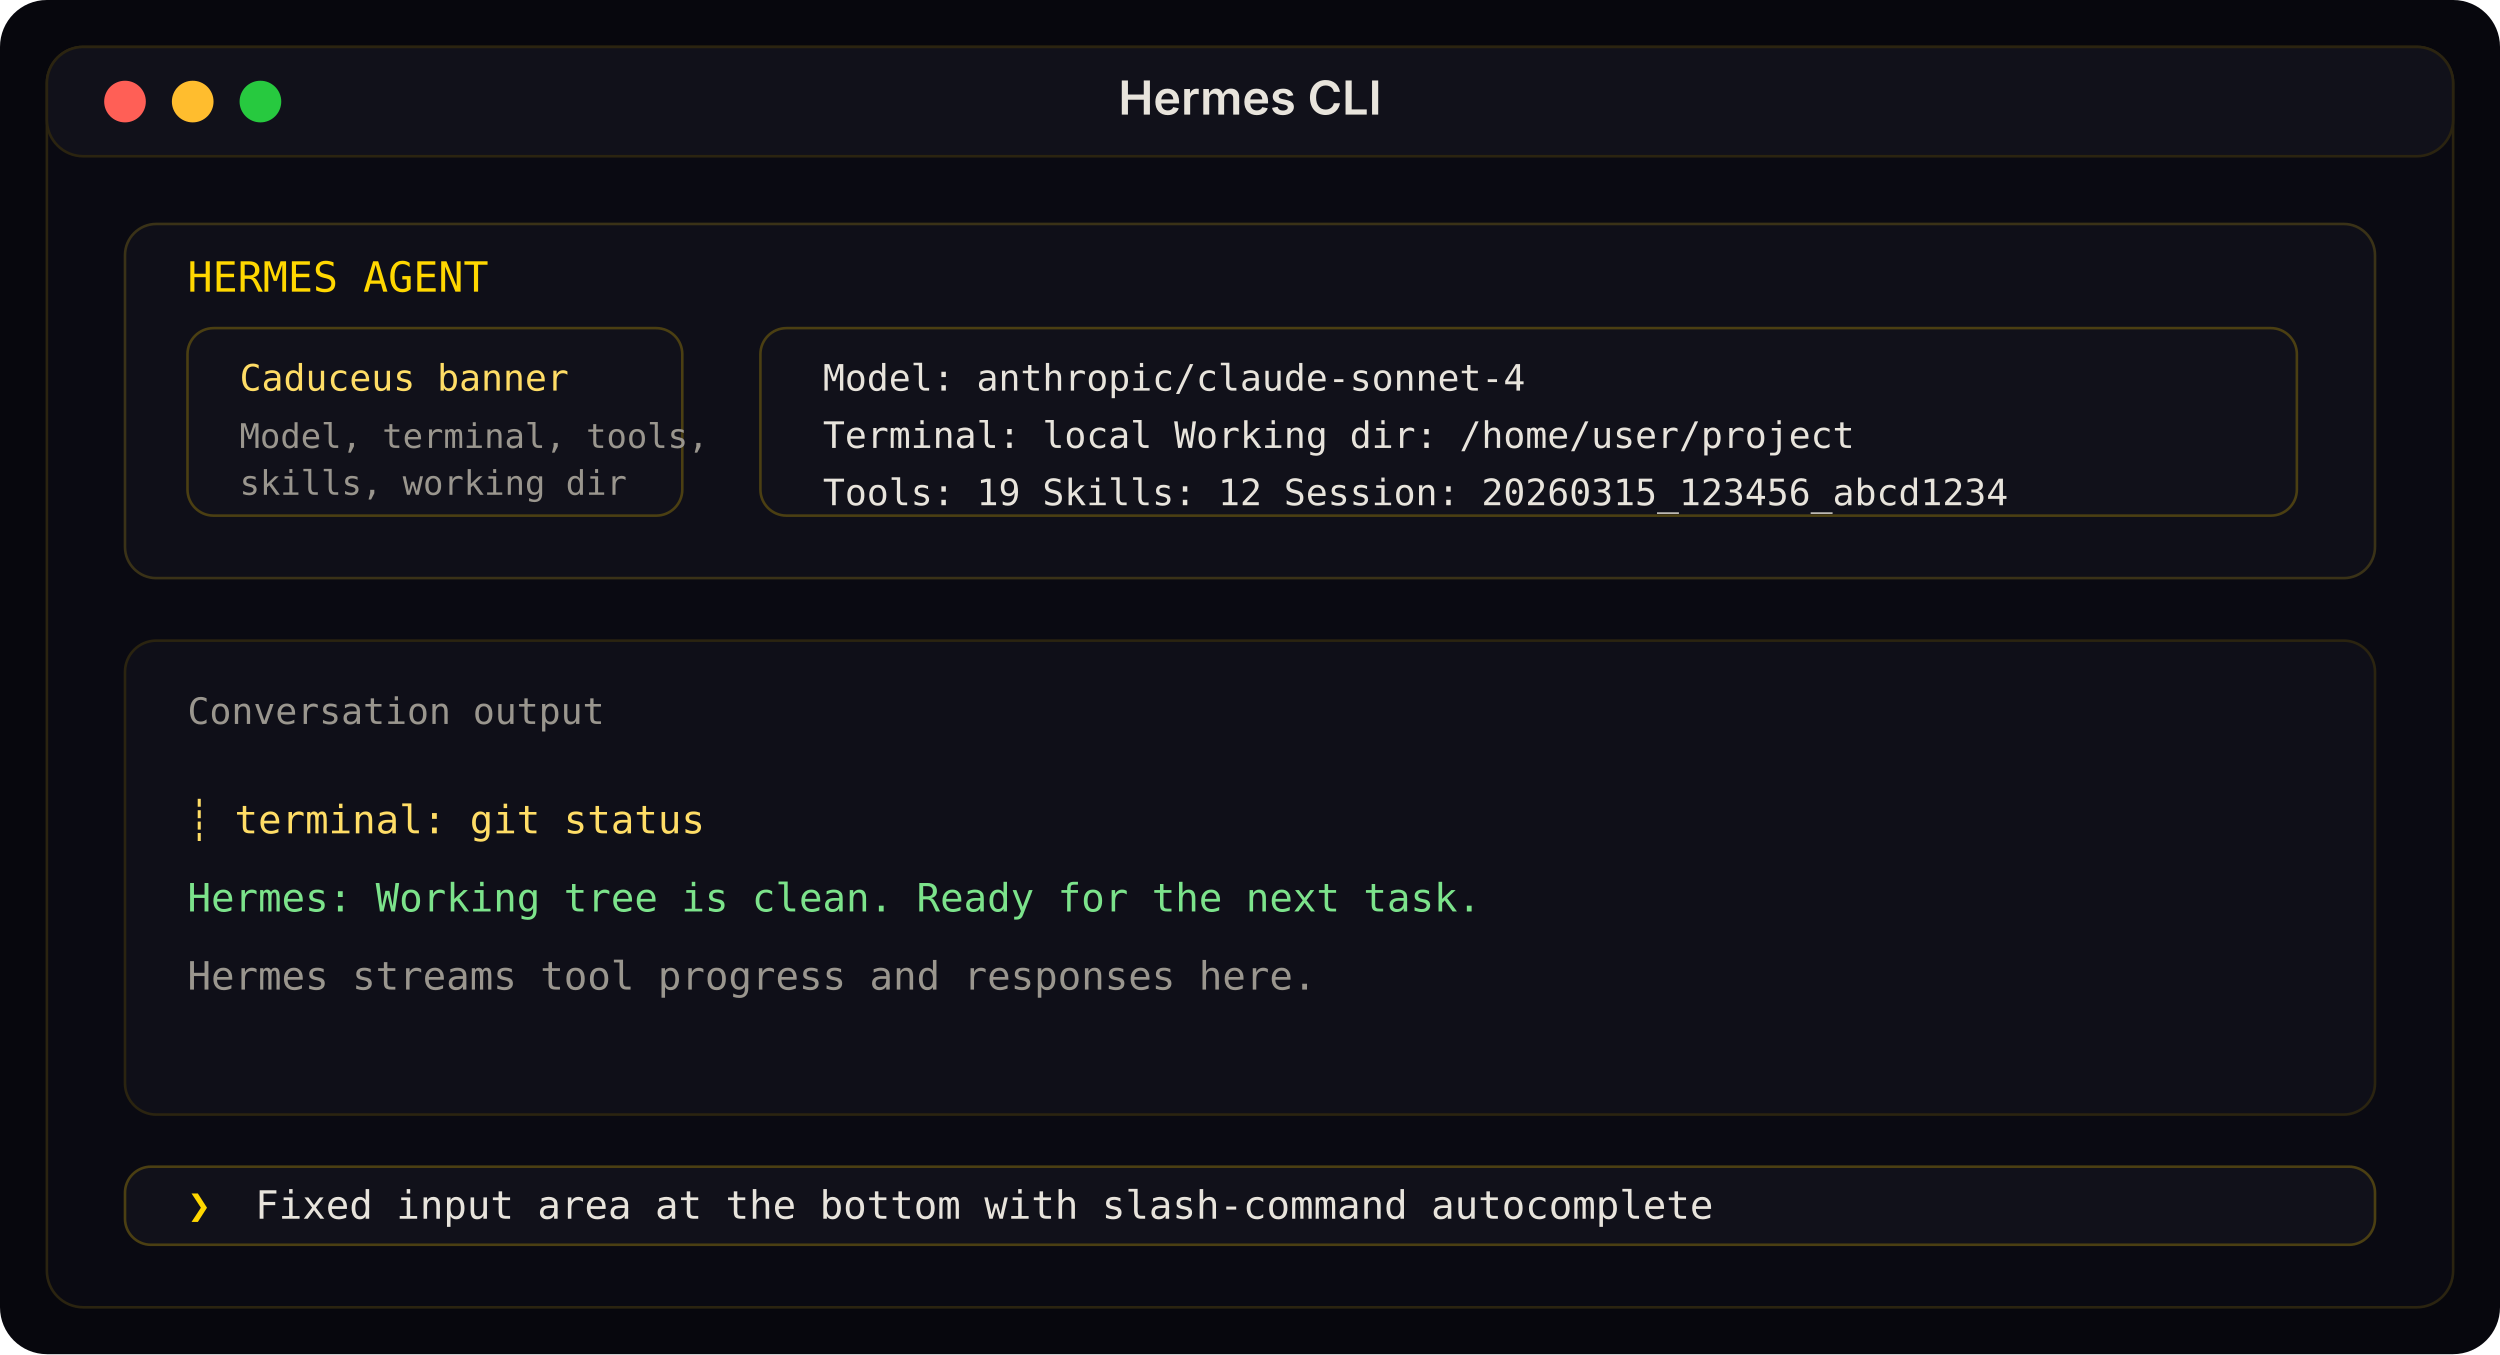
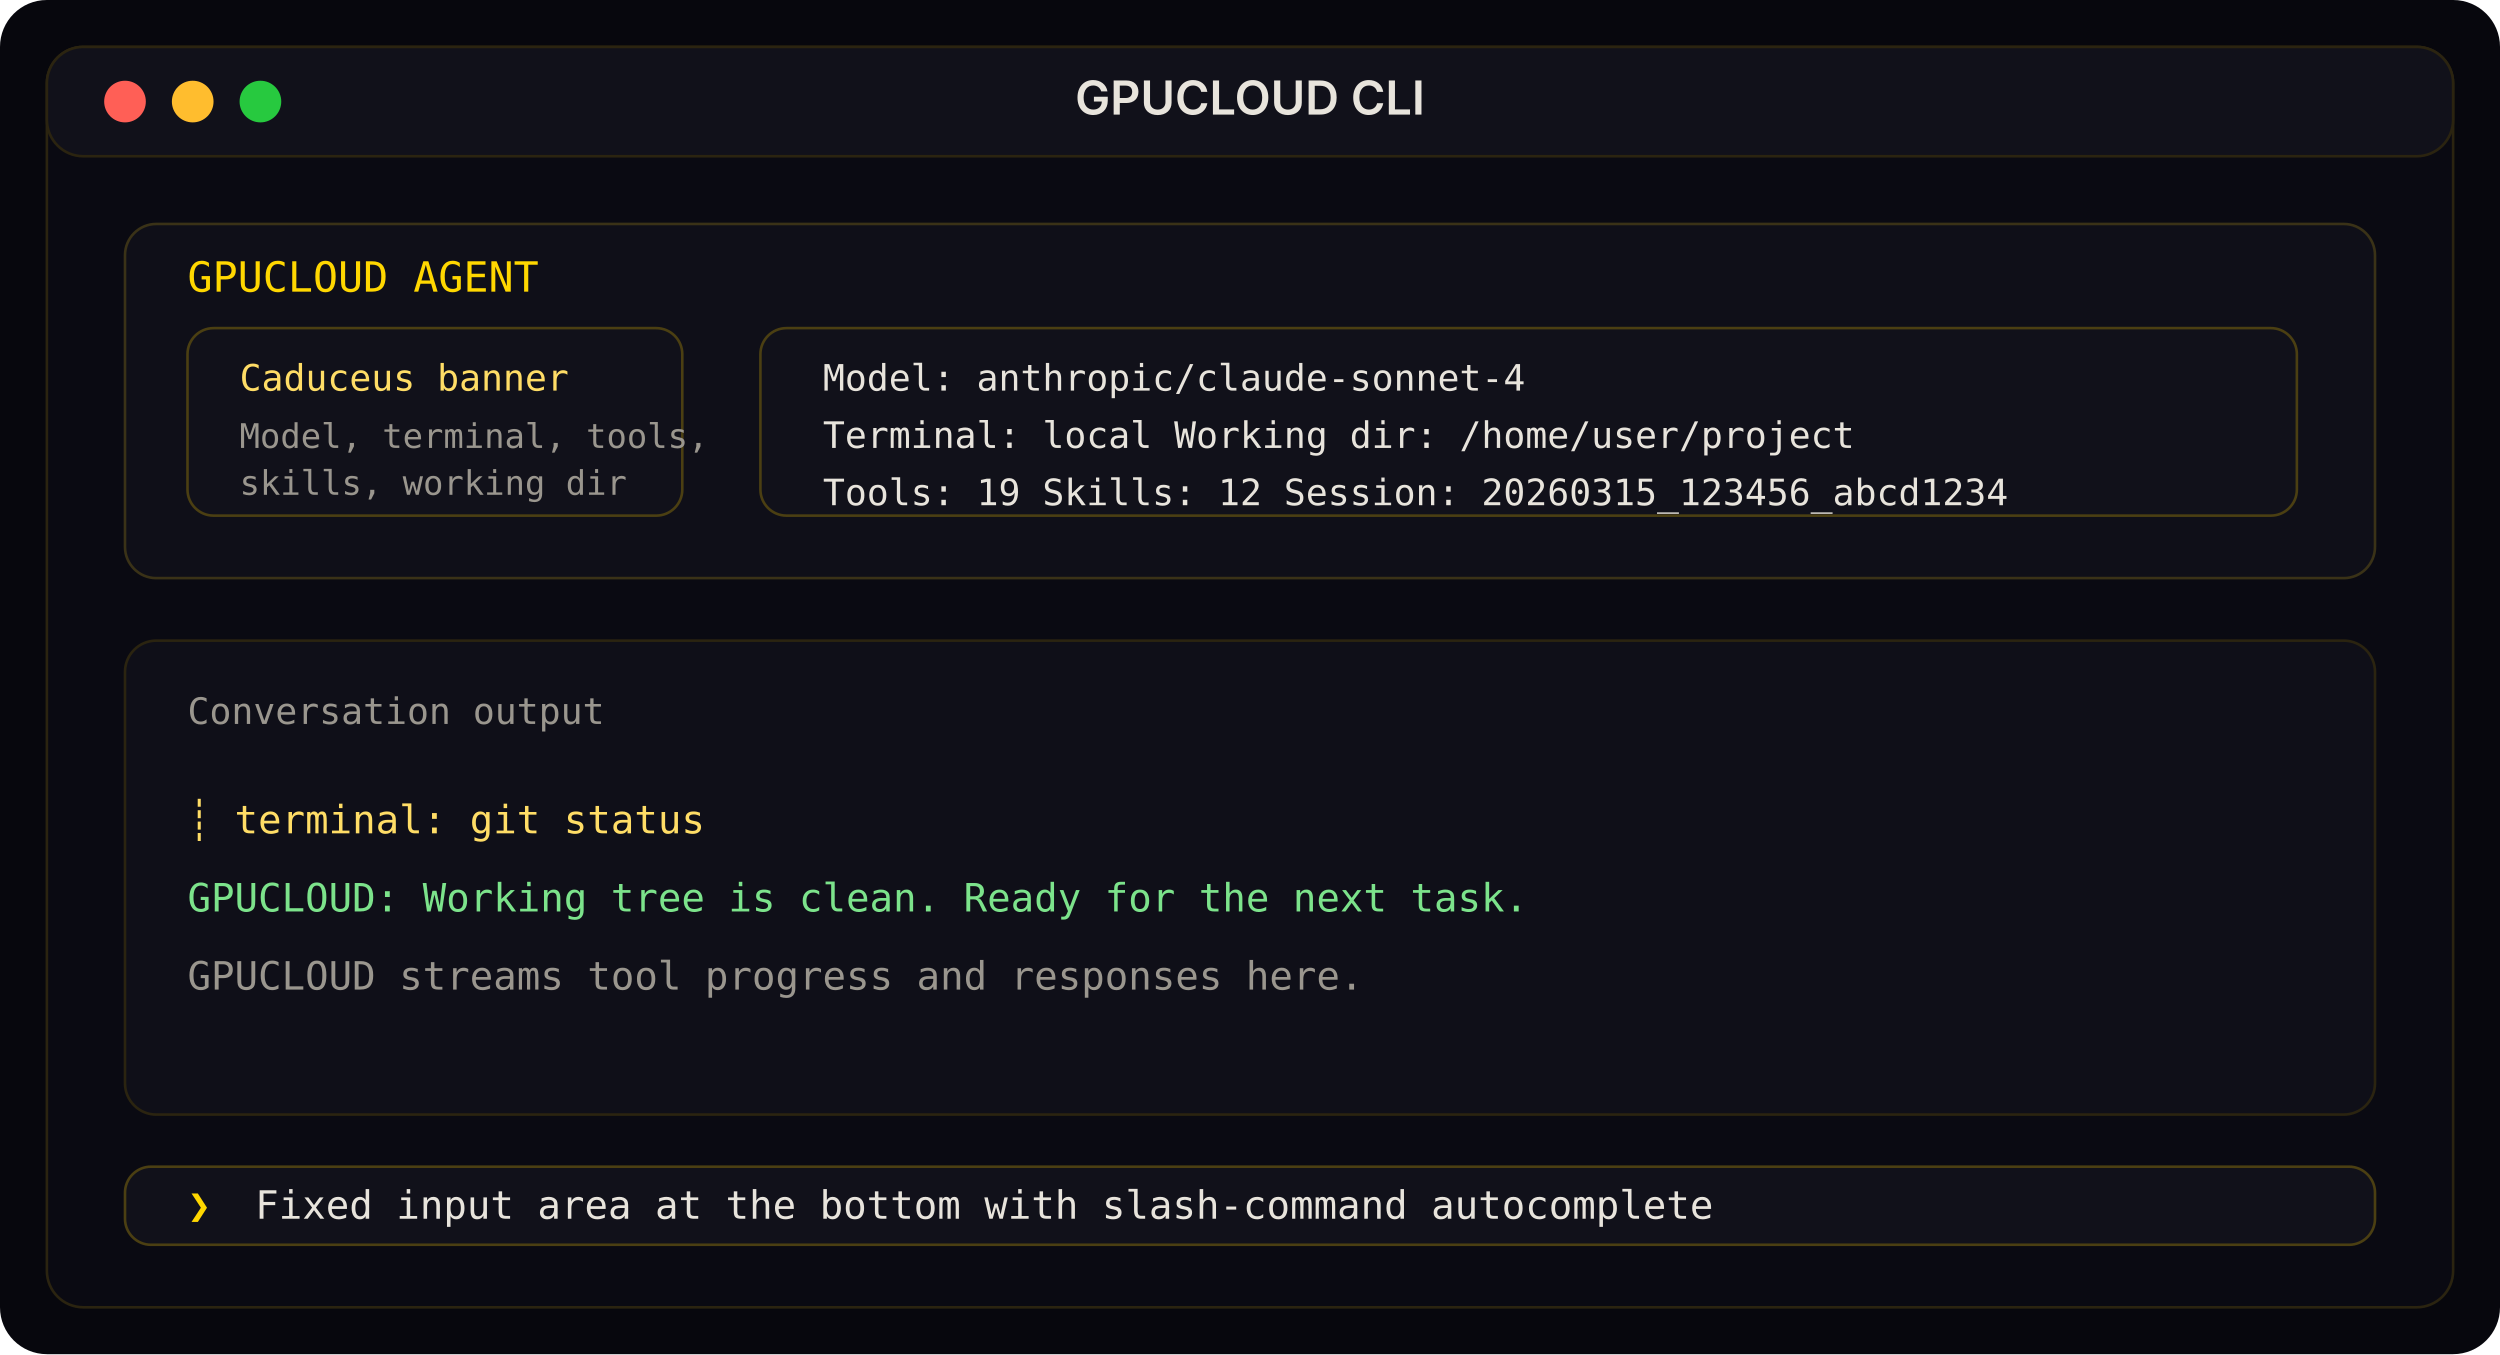
<svg xmlns="http://www.w3.org/2000/svg" width="960" height="520" viewBox="0 0 960 520" role="img" aria-labelledby="title desc">
  <rect width="960" height="520" rx="18" fill="#07070d" />
  <rect x="18" y="18" width="924" height="484" rx="14" fill="#0a0a12" stroke="#2b2410" />
  <rect x="18" y="18" width="924" height="42" rx="14" fill="#11111a" stroke="#2b2410" />
  <circle cx="48" cy="39" r="8" fill="#ff5f56" />
  <circle cx="74" cy="39" r="8" fill="#ffbd2e" />
  <circle cx="100" cy="39" r="8" fill="#27c93f" />
-   <text x="480" y="44" text-anchor="middle" fill="#e8e4dc" font-family="Inter, sans-serif" font-size="18" font-weight="600">Hermes CLI</text>
+   <text x="480" y="44" text-anchor="middle" fill="#e8e4dc" font-family="Inter, sans-serif" font-size="18" font-weight="600">GPUCLOUD CLI</text>
  <rect x="48" y="86" width="864" height="136" rx="12" fill="#0f0f18" stroke="#3a3217" />
-   <text x="72" y="112" fill="#ffd700" font-family="JetBrains Mono, monospace" font-size="16">HERMES AGENT</text>
+   <text x="72" y="112" fill="#ffd700" font-family="JetBrains Mono, monospace" font-size="16">GPUCLOUD AGENT</text>
  <rect x="72" y="126" width="190" height="72" rx="10" fill="#11111a" stroke="#4b3f12" />
  <text x="92" y="150" fill="#ffdd66" font-family="JetBrains Mono, monospace" font-size="14">Caduceus banner</text>
  <text x="92" y="172" fill="#9a968e" font-family="JetBrains Mono, monospace" font-size="13">Model, terminal, tools,</text>
  <text x="92" y="190" fill="#9a968e" font-family="JetBrains Mono, monospace" font-size="13">skills, working dir</text>
  <rect x="292" y="126" width="590" height="72" rx="10" fill="#11111a" stroke="#4b3f12" />
  <text x="316" y="150" fill="#e8e4dc" font-family="JetBrains Mono, monospace" font-size="14">Model: anthropic/claude-sonnet-4</text>
  <text x="316" y="172" fill="#e8e4dc" font-family="JetBrains Mono, monospace" font-size="14">Terminal: local   Working dir: /home/user/project</text>
  <text x="316" y="194" fill="#e8e4dc" font-family="JetBrains Mono, monospace" font-size="14">Tools: 19   Skills: 12   Session: 20260315_123456_abcd1234</text>
  <rect x="48" y="246" width="864" height="182" rx="12" fill="#0f0f18" stroke="#2b2410" />
  <text x="72" y="278" fill="#9a968e" font-family="JetBrains Mono, monospace" font-size="14">Conversation output</text>
  <text x="72" y="320" fill="#ffdd66" font-family="JetBrains Mono, monospace" font-size="15">┊ terminal: git status</text>
-   <text x="72" y="350" fill="#7ce38b" font-family="JetBrains Mono, monospace" font-size="15">Hermes: Working tree is clean. Ready for the next task.</text>
-   <text x="72" y="380" fill="#9a968e" font-family="JetBrains Mono, monospace" font-size="15">Hermes streams tool progress and responses here.</text>
+   <text x="72" y="350" fill="#7ce38b" font-family="JetBrains Mono, monospace" font-size="15">GPUCLOUD: Working tree is clean. Ready for the next task.</text>
+   <text x="72" y="380" fill="#9a968e" font-family="JetBrains Mono, monospace" font-size="15">GPUCLOUD streams tool progress and responses here.</text>
  <rect x="48" y="448" width="864" height="30" rx="10" fill="#11111a" stroke="#4b3f12" />
  <text x="72" y="468" fill="#ffd700" font-family="JetBrains Mono, monospace" font-size="15">❯</text>
  <text x="98" y="468" fill="#e8e4dc" font-family="JetBrains Mono, monospace" font-size="15">Fixed input area at the bottom with slash-command autocomplete</text>
</svg>
